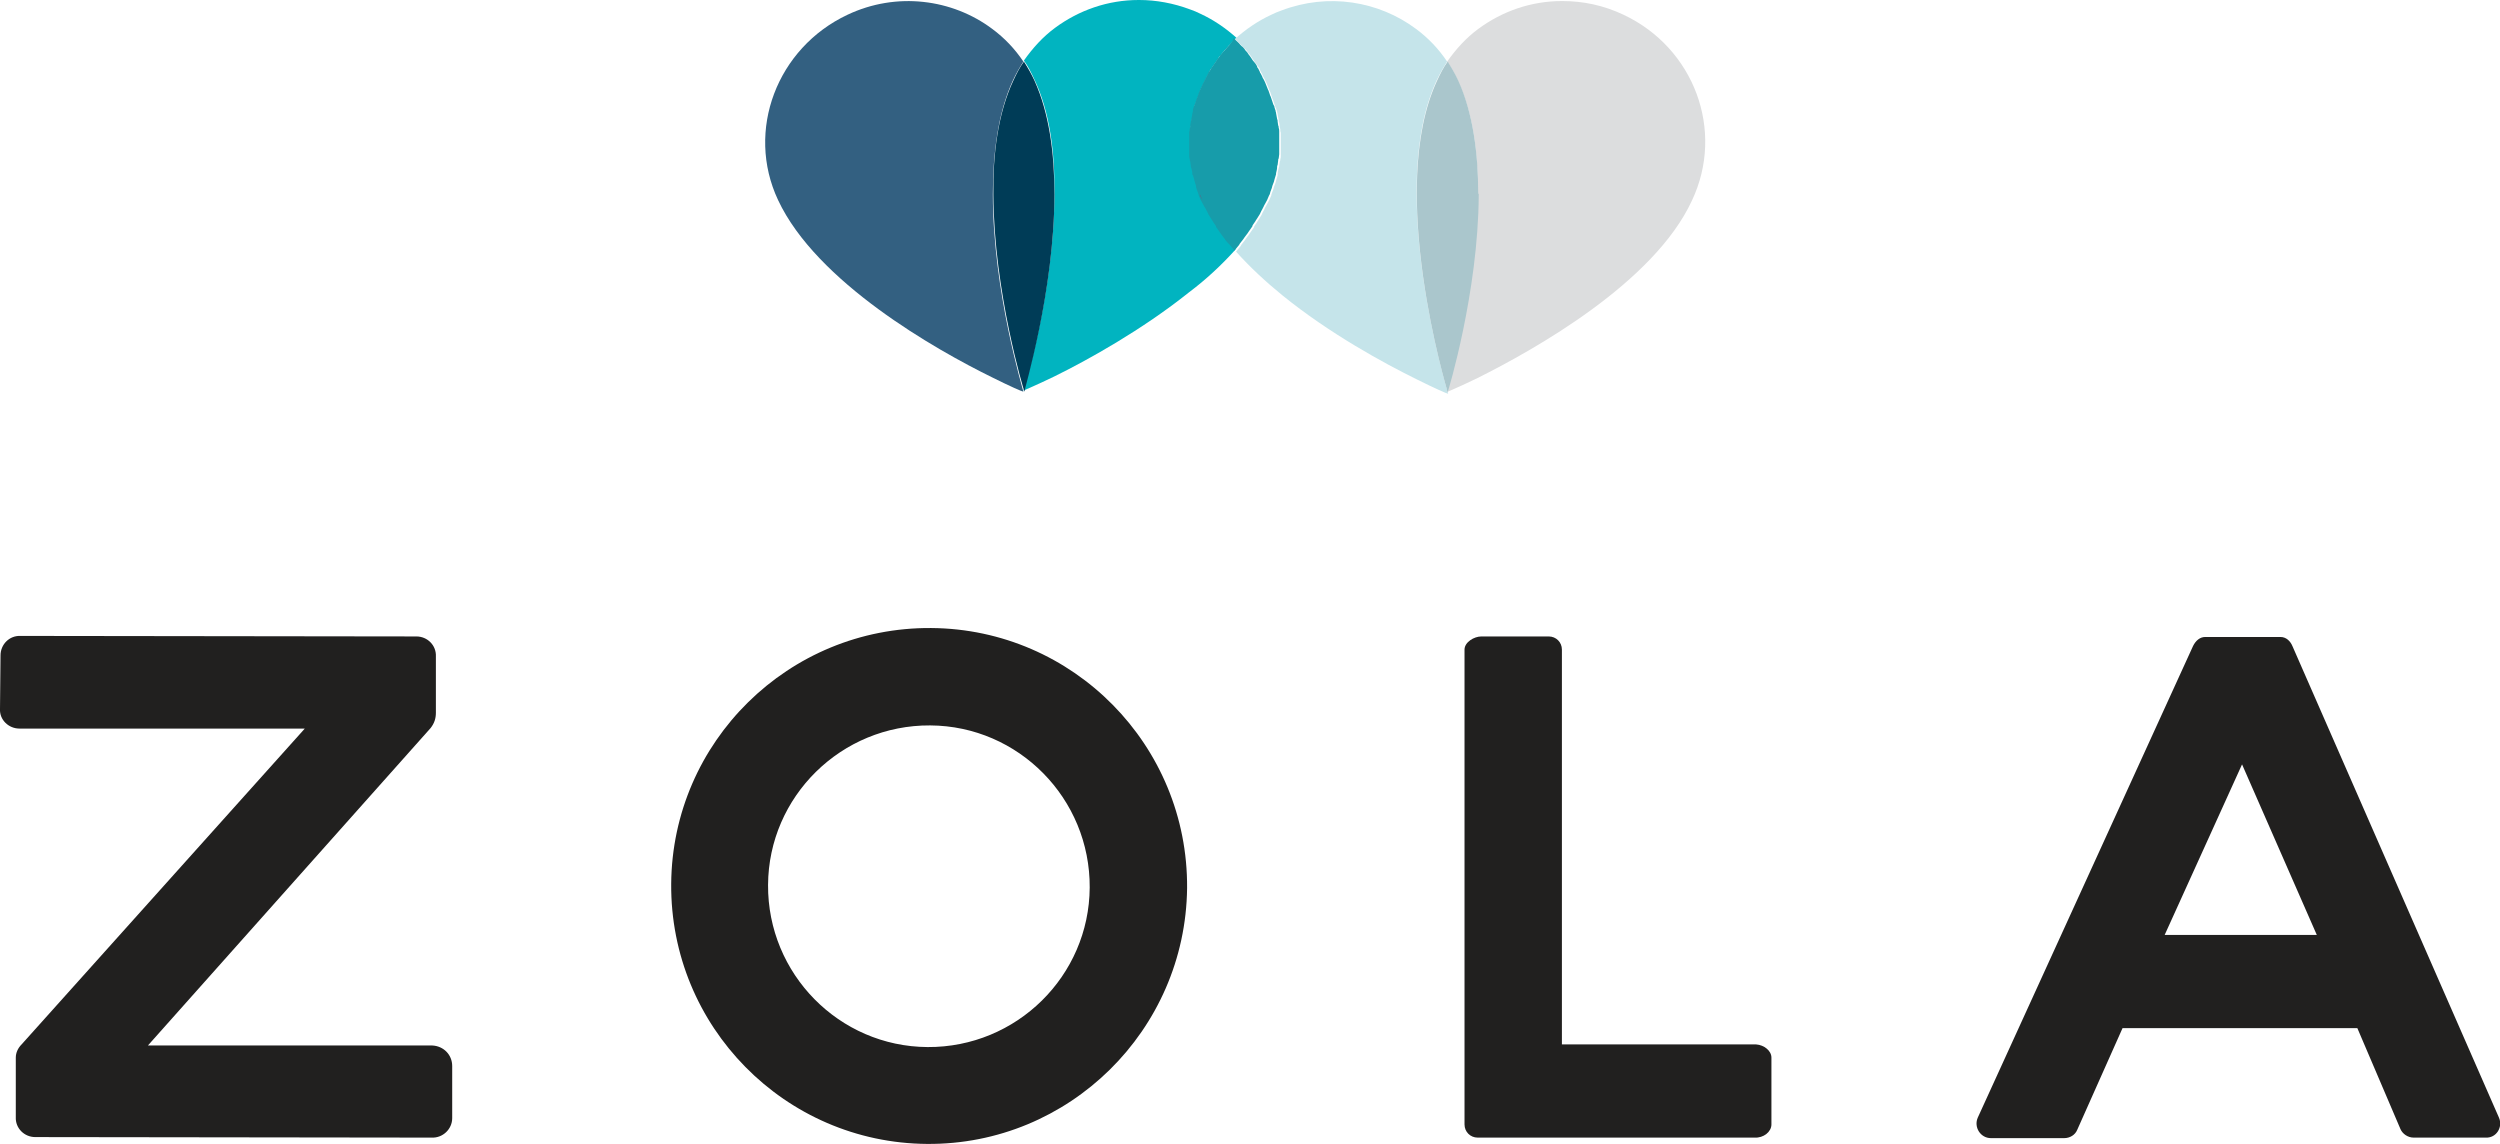
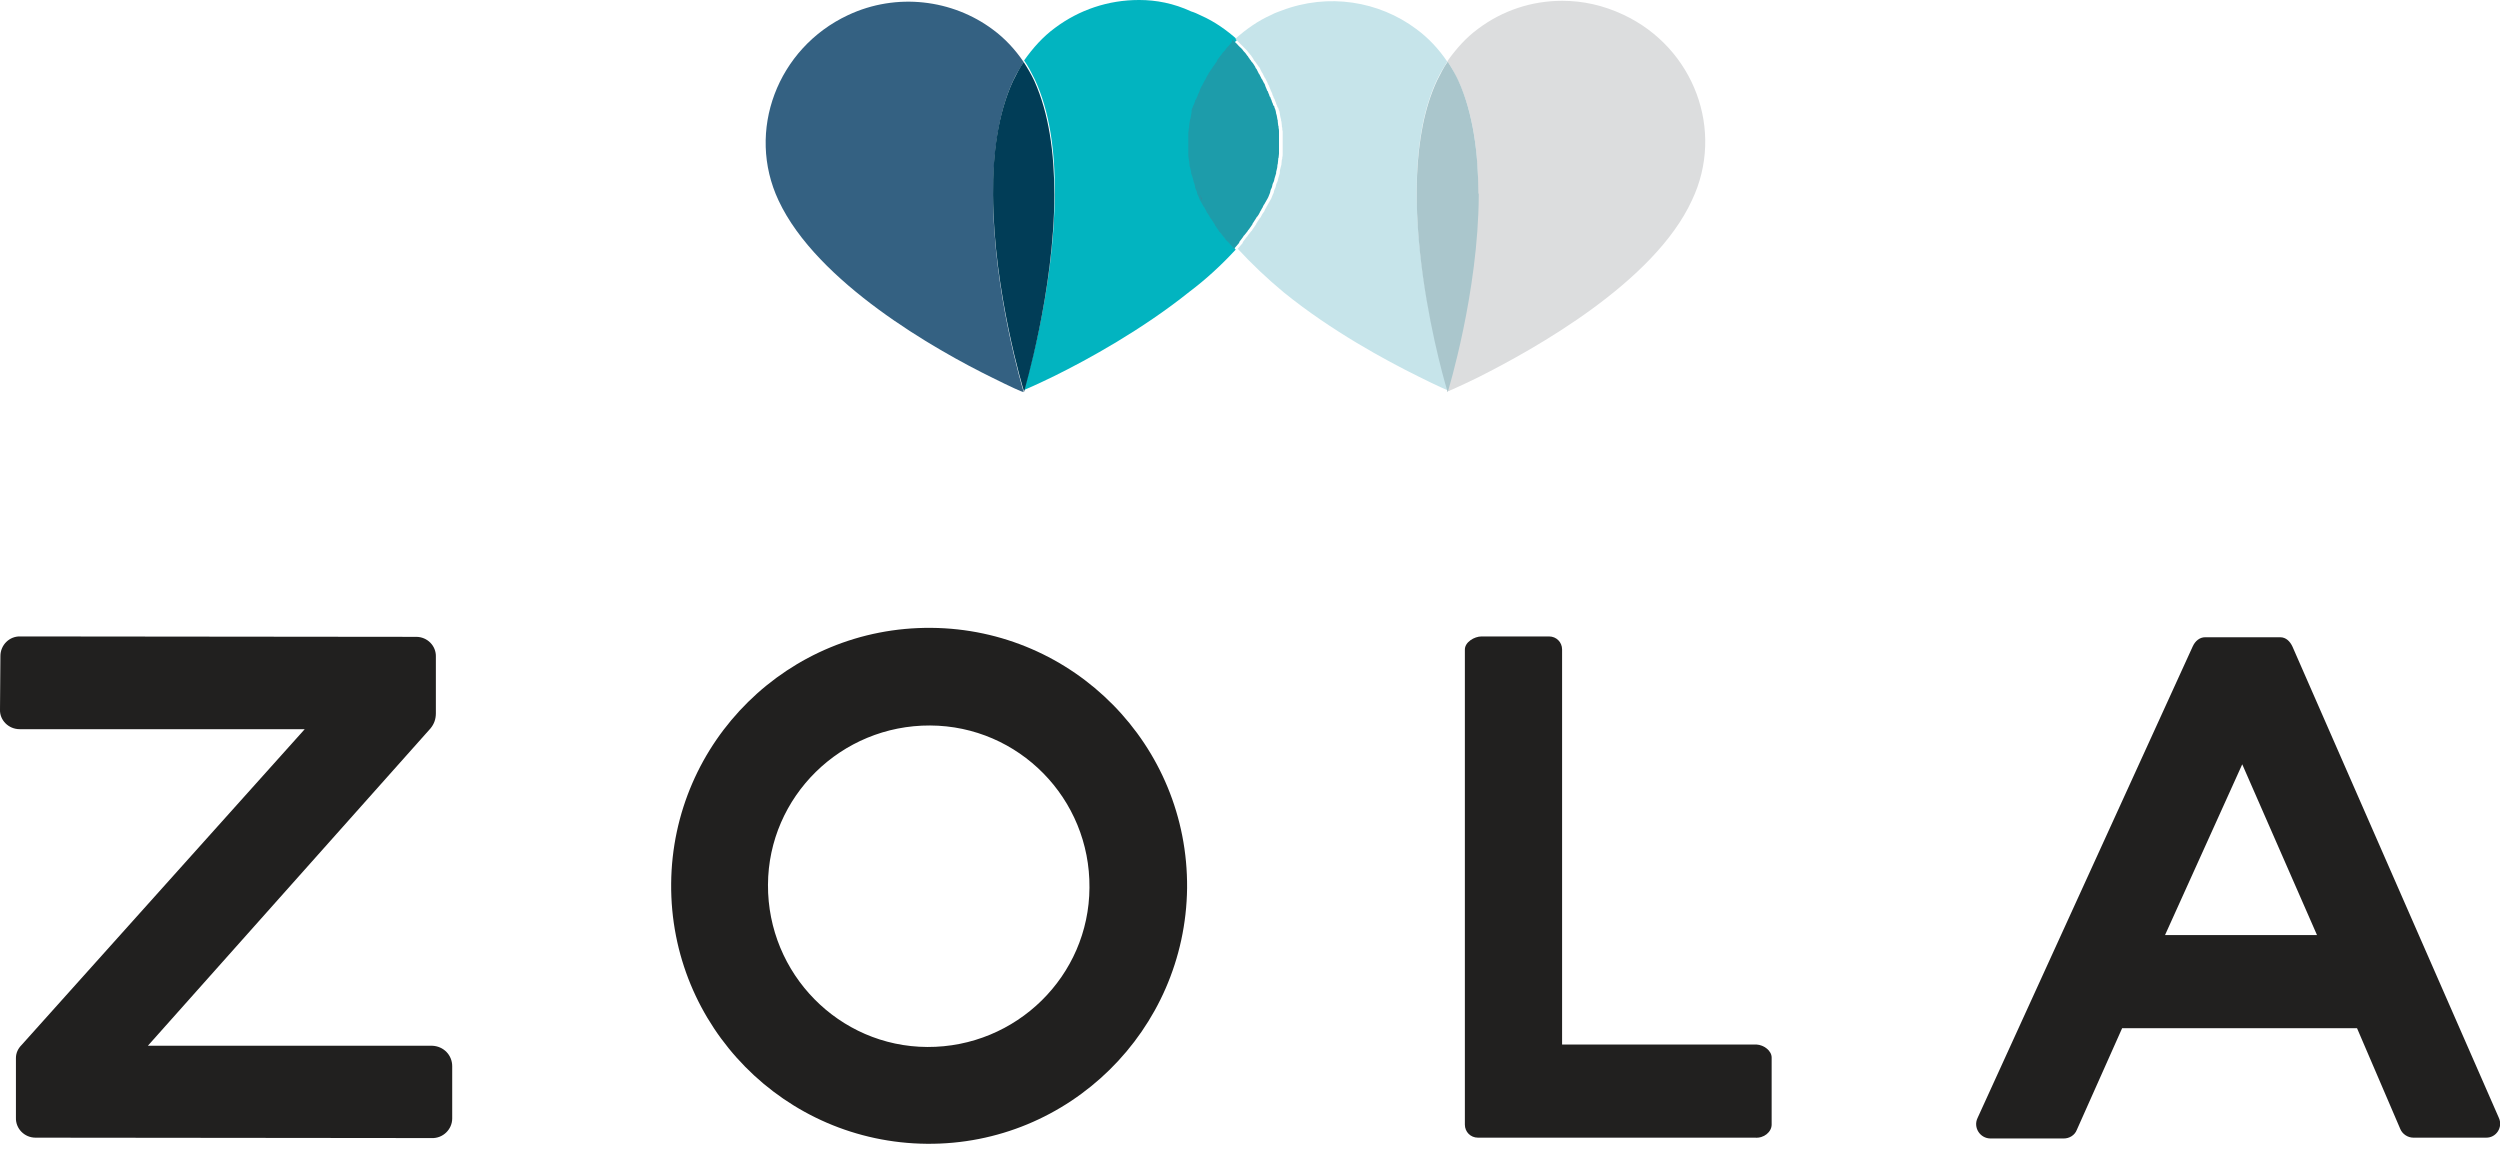
- <svg xmlns="http://www.w3.org/2000/svg" version="1.1" id="Layer_1" x="0px" y="0px" viewBox="0 0 474.9 217.3" style="enable-background:new 0 0 474.9 217.3;" xml:space="preserve">
-   <style type="text/css">
- 	.st0{fill:#F1B4B1;}
- 	.st1{fill:#C5164A;}
- 	.st2{fill:#21201F;}
- 	.st3{fill:#E21F26;}
- 	.st4{fill:#01B4C0;}
- 	.st5{fill:#C5E4EA;}
- 	.st6{fill:#336080;}
- 	.st7{fill:#336081;}
- 	.st8{fill:#003C57;}
- 	.st9{fill:#E6E460;}
- 	.st10{fill:#DCDDDE;}
- 	.st11{fill:#AAC6CC;}
- 	.st12{fill:#179CAA;}
- </style>
-   <path class="st0" d="M233.4,8.7c0.4-0.4,0.9-0.9,1.3-1.3l0,0C234.3,7.8,233.8,8.2,233.4,8.7z" />
-   <path class="st0" d="M236,8.6c-0.3-0.4-0.7-0.7-1.1-1.1C235.3,7.9,235.6,8.3,236,8.6z" />
-   <path class="st1" d="M234.9,7.6c-0.1-0.1-0.1-0.1-0.2-0.2l0,0C234.8,7.5,234.8,7.5,234.9,7.6z" />
+ <svg xmlns="http://www.w3.org/2000/svg" version="1.1" id="Layer_1" x="0px" y="0px" width="612px" height="282.8px" viewBox="0 0 612 282.8" enable-background="new 0 0 612 282.8" xml:space="preserve">
+   <path fill="#F1B4B1" d="M300.8,11.2c0.5-0.5,1.2-1.2,1.7-1.7l0,0C301.9,10.1,301.3,10.6,300.8,11.2z" />
+   <path fill="#F1B4B1" d="M304.1,11.1c-0.4-0.5-0.9-0.9-1.4-1.4C303.2,10.2,303.6,10.7,304.1,11.1z" />
+   <path fill="#C51F4C" d="M302.7,9.8c-0.1-0.1-0.1-0.1-0.3-0.3l0,0C302.6,9.7,302.6,9.7,302.7,9.8z" />
  <g>
-     <path class="st2" d="M85.9,202.5v9.9c0,2.1-1.8,3.8-3.9,3.7L6.7,216c-2.1,0-3.8-1.7-3.7-3.8c0,0,0-10.8,0-11.3   c0-0.9,0.4-1.8,1.1-2.5l53.8-60H3.7c-2.1,0-3.8-1.7-3.7-3.7l0.1-10.2c0-2.1,1.7-3.8,3.8-3.7l75.2,0.1c2.1,0,3.8,1.7,3.7,3.8   c0,0,0,9.2,0,10.7c0,1.1-0.3,2-1,2.9l-53.7,60.3h54C84.3,198.7,85.9,200.4,85.9,202.5" />
-     <path class="st2" d="M176.1,217.3c-27-0.2-48.8-22.3-48.6-49.4c0.2-27,22.3-48.8,49.4-48.6c27,0.2,48.8,22.3,48.6,49.4   C225.2,195.7,203.1,217.5,176.1,217.3 M176.7,137.8c-16.9-0.1-30.7,13.5-30.8,30.3c-0.1,16.9,13.5,30.7,30.3,30.8   c16.9,0.1,30.7-13.5,30.8-30.3C207.1,151.7,193.5,137.9,176.7,137.8" />
-     <path class="st2" d="M336.5,200.9v12.7c0,1.4-1.5,2.6-3.2,2.5h-52.6c-1.4,0-2.5-1.1-2.5-2.5v-90.2c0-1.4,1.8-2.5,3.2-2.5h12.8   c1.4,0,2.5,1.1,2.5,2.5v75h36.9C335.1,198.5,336.5,199.6,336.5,200.9" />
-     <path class="st2" d="M472.2,216.1h-13.7c-1.1,0-2.1-0.7-2.5-1.6l-8.2-19.2h-44.6l-8.6,19.3c-0.4,1-1.4,1.6-2.5,1.6h-13.9   c-2,0-3.3-2.1-2.5-3.9l40.9-89.6c0.5-1,1.3-1.7,2.3-1.7c2.7,0,12.8,0,14.3,0c1.1,0,1.9,0.8,2.3,1.8l39.2,89.5   C475.5,214.1,474.2,216.2,472.2,216.1 M440.1,177.6l-14.2-32.4l-14.7,32.4H440.1z" />
+     <path fill="#21201F" d="M110.7,261v12.8c0,2.7-2.3,4.9-5,4.8l-97-0.1c-2.7,0-4.9-2.2-4.8-4.9c0,0,0-13.9,0-14.6   c0-1.2,0.5-2.3,1.4-3.2l69.3-77.3H4.8c-2.7,0-4.9-2.2-4.8-4.8l0.1-13.1c0-2.7,2.2-4.9,4.9-4.8l96.9,0.1c2.7,0,4.9,2.2,4.8,4.9   c0,0,0,11.9,0,13.8c0,1.4-0.4,2.6-1.3,3.7l-69.2,77.7h69.6C108.6,256.1,110.7,258.3,110.7,261" />
+     <path fill="#21201F" d="M226.9,280c-34.8-0.3-62.9-28.7-62.6-63.7c0.3-34.8,28.7-62.9,63.7-62.6c34.8,0.3,62.9,28.7,62.6,63.7   C290.2,252.2,261.7,280.3,226.9,280 M227.7,177.6c-21.8-0.1-39.6,17.4-39.7,39c-0.1,21.8,17.4,39.6,39,39.7   c21.8,0.1,39.6-17.4,39.7-39C266.9,195.5,249.4,177.7,227.7,177.6" />
+     <path fill="#21201F" d="M433.7,258.9v16.4c0,1.8-1.9,3.4-4.1,3.2h-67.8c-1.8,0-3.2-1.4-3.2-3.2V159c0-1.8,2.3-3.2,4.1-3.2h16.5   c1.8,0,3.2,1.4,3.2,3.2v96.7h47.6C431.8,255.8,433.7,257.2,433.7,258.9" />
+     <path fill="#21201F" d="M608.5,278.5h-17.7c-1.4,0-2.7-0.9-3.2-2.1l-10.6-24.7h-57.5l-11.1,24.9c-0.5,1.3-1.8,2.1-3.2,2.1h-17.9   c-2.6,0-4.3-2.7-3.2-5l52.7-115.5c0.6-1.3,1.7-2.2,3-2.2c3.5,0,16.5,0,18.4,0c1.4,0,2.4,1,3,2.3l50.5,115.3   C612.8,275.9,611.1,278.6,608.5,278.5 M567.2,228.9l-18.3-41.8l-18.9,41.8H567.2z" />
  </g>
-   <path class="st3" d="M194.4,74.5L194.4,74.5L194.4,74.5L194.4,74.5z" />
-   <path class="st4" d="M234.7,47.4c-0.3-0.4-0.6-0.7-0.9-1.1c-0.1-0.1-0.1-0.1-0.2-0.2c-0.2-0.3-0.5-0.6-0.7-0.8  c-0.1-0.1-0.2-0.2-0.2-0.3c-0.2-0.3-0.4-0.5-0.6-0.8c-0.1-0.1-0.1-0.2-0.2-0.3c-0.2-0.3-0.5-0.7-0.7-1c0,0,0,0,0-0.1  c-0.2-0.4-0.5-0.7-0.7-1.1c-0.1-0.1-0.1-0.2-0.2-0.3c-0.2-0.3-0.3-0.5-0.5-0.8c-0.1-0.1-0.1-0.3-0.2-0.4c-0.1-0.3-0.3-0.5-0.4-0.8  c-0.1-0.1-0.1-0.2-0.2-0.3c-0.2-0.4-0.4-0.7-0.6-1.1c-0.2-0.4-0.3-0.8-0.5-1.1c-0.1-0.1-0.1-0.2-0.1-0.4c-0.1-0.3-0.2-0.5-0.3-0.8  c0-0.1-0.1-0.3-0.1-0.4c-0.1-0.3-0.2-0.5-0.2-0.8c0-0.1-0.1-0.3-0.1-0.4c-0.1-0.3-0.2-0.6-0.3-1c0-0.1,0-0.1-0.1-0.2  c-0.1-0.4-0.2-0.8-0.2-1.2c0-0.1,0-0.3-0.1-0.4c0-0.3-0.1-0.5-0.1-0.8c0-0.2,0-0.3-0.1-0.5c0-0.2-0.1-0.5-0.1-0.7s0-0.3,0-0.5  c0-0.3,0-0.5,0-0.8c0-0.1,0-0.2,0-0.4c0-0.4,0-0.8,0-1.1c0-0.1,0-0.3,0-0.4c0-0.2,0-0.5,0-0.7s0-0.3,0-0.5s0-0.4,0.1-0.7  c0-0.2,0-0.3,0.1-0.5c0-0.2,0.1-0.4,0.1-0.7c0-0.2,0-0.3,0.1-0.5c0.1-0.4,0.1-0.7,0.2-1.1c0-0.2,0.1-0.3,0.1-0.5s0.1-0.4,0.1-0.6  c0-0.2,0.1-0.4,0.2-0.6c0.1-0.2,0.1-0.4,0.2-0.5c0.1-0.2,0.1-0.4,0.2-0.6c0.1-0.2,0.1-0.3,0.2-0.5c0.1-0.2,0.1-0.4,0.2-0.6  c0.1-0.2,0.1-0.3,0.2-0.5c0.2-0.4,0.3-0.7,0.5-1.1c0.1-0.1,0.1-0.3,0.2-0.4c0.1-0.2,0.2-0.4,0.3-0.6c0.1-0.1,0.1-0.3,0.2-0.4  c0.1-0.2,0.2-0.4,0.3-0.6c0.1-0.1,0.1-0.3,0.2-0.4c0.1-0.2,0.2-0.4,0.4-0.6c0.1-0.1,0.1-0.2,0.2-0.3c0.3-0.4,0.6-0.9,0.9-1.3  c0-0.1,0.1-0.1,0.1-0.2c0.1-0.2,0.3-0.4,0.5-0.6c0.1-0.1,0.2-0.2,0.2-0.3c0.2-0.2,0.3-0.4,0.5-0.6c0.1-0.1,0.2-0.2,0.3-0.3  c0.2-0.2,0.3-0.4,0.5-0.6c0.1-0.1,0.2-0.2,0.2-0.2c0.4-0.4,0.9-0.9,1.3-1.3c-2-1.8-4.3-3.4-6.9-4.6c-0.6-0.3-1.3-0.6-1.9-0.8  c-3.2-1.2-6.5-1.8-9.7-1.8h-0.1c-5.8,0-11.3,1.9-15.9,5.3c-2.3,1.7-4.2,3.8-5.9,6.2c0.8,1.1,1.4,2.3,2,3.6  c2.9,6.1,3.9,13.8,3.8,21.6l0,0c0,18.4-5.8,37.3-5.9,37.5c0.2-0.1,2.4-1,5.9-2.7c6.3-3.1,16.6-8.8,25.6-16  C229.1,53.1,232.1,50.3,234.7,47.4L234.7,47.4L234.7,47.4L234.7,47.4L234.7,47.4z" />
-   <path class="st0" d="M275,74.5L275,74.5L275,74.5L275,74.5z" />
-   <path class="st5" d="M272.9,15.3c0.6-1.3,1.3-2.5,2-3.6c-1.6-2.4-3.6-4.5-5.9-6.2c-7.1-5.3-16.7-6.9-25.6-3.5  c-0.6,0.2-1.3,0.5-1.9,0.8c-2.6,1.2-4.9,2.8-6.9,4.6l0,0l0,0c0.1,0.1,0.1,0.1,0.2,0.2c0.4,0.3,0.7,0.7,1.1,1.1  c0.1,0.1,0.2,0.2,0.3,0.3c0.2,0.2,0.3,0.3,0.5,0.5c0.1,0.1,0.2,0.2,0.3,0.4c0.2,0.2,0.3,0.4,0.4,0.5c0.1,0.1,0.2,0.2,0.3,0.4  s0.3,0.4,0.4,0.6c0.1,0.1,0.1,0.2,0.2,0.3c0.3,0.4,0.5,0.7,0.8,1.1c0.1,0.1,0.2,0.2,0.2,0.4c0.1,0.2,0.2,0.4,0.3,0.6  c0.1,0.1,0.2,0.3,0.2,0.4c0.1,0.2,0.2,0.4,0.3,0.6c0.1,0.1,0.2,0.3,0.2,0.4c0.1,0.2,0.2,0.4,0.3,0.6c0.1,0.2,0.1,0.3,0.2,0.5  c0.1,0.3,0.3,0.7,0.4,1c0.1,0.2,0.2,0.4,0.2,0.5c0.1,0.2,0.1,0.4,0.2,0.6c0.1,0.2,0.1,0.4,0.2,0.5c0.1,0.2,0.1,0.4,0.2,0.6  c0.1,0.2,0.1,0.4,0.2,0.6c0.1,0.2,0.1,0.4,0.2,0.5c0.1,0.2,0.1,0.4,0.2,0.6c0,0.2,0.1,0.3,0.1,0.5c0.1,0.4,0.1,0.7,0.2,1.1  c0,0.2,0,0.3,0.1,0.5c0,0.2,0.1,0.5,0.1,0.7s0,0.3,0.1,0.5c0,0.2,0,0.5,0.1,0.7c0,0.2,0,0.3,0,0.5c0,0.3,0,0.5,0,0.8  c0,0.1,0,0.3,0,0.4c0,0.4,0,0.8,0,1.1c0,0.1,0,0.2,0,0.3c0,0.3,0,0.6,0,0.8c0,0.1,0,0.3,0,0.4c0,0.3,0,0.5-0.1,0.8  c0,0.1,0,0.3-0.1,0.4c0,0.3-0.1,0.5-0.1,0.8c0,0.1,0,0.2-0.1,0.4c-0.1,0.4-0.2,0.8-0.2,1.2c0,0.1,0,0.1,0,0.2  c-0.1,0.3-0.2,0.7-0.3,1c0,0.1-0.1,0.3-0.1,0.4c-0.1,0.3-0.2,0.5-0.3,0.8c0,0.1-0.1,0.3-0.1,0.4c-0.1,0.3-0.2,0.5-0.3,0.8  c0,0.1-0.1,0.2-0.1,0.4c-0.2,0.4-0.3,0.8-0.5,1.1c-0.2,0.4-0.4,0.7-0.6,1.1c-0.1,0.1-0.1,0.2-0.2,0.4c-0.1,0.3-0.3,0.5-0.4,0.8  c-0.1,0.1-0.1,0.3-0.2,0.4c-0.2,0.3-0.3,0.5-0.5,0.8c-0.1,0.1-0.1,0.2-0.2,0.3c-0.2,0.4-0.5,0.7-0.7,1.1c0,0,0,0,0,0.1  c-0.2,0.3-0.5,0.7-0.7,1c-0.1,0.1-0.1,0.2-0.2,0.3c-0.2,0.3-0.4,0.5-0.6,0.8c-0.1,0.1-0.1,0.2-0.2,0.3c-0.2,0.3-0.5,0.6-0.7,0.9  c0,0.1-0.1,0.1-0.1,0.2c-0.3,0.4-0.6,0.7-0.9,1.1l0,0c2.6,2.9,5.6,5.7,8.8,8.3c9,7.3,19.3,12.9,25.6,16c3.4,1.7,5.7,2.7,5.9,2.7  C274.9,74.1,263.3,36,272.9,15.3z" />
-   <path class="st6" d="M194.5,74.5L194.5,74.5C194.4,74.5,194.4,74.5,194.5,74.5C194.4,74.5,194.5,74.5,194.5,74.5z" />
-   <path class="st7" d="M188.6,36.9c0-7.8,1-15.5,3.8-21.6c0.6-1.3,1.3-2.5,2-3.6c-1.6-2.4-3.6-4.5-5.9-6.2c-7.6-5.7-18.2-7.1-27.5-2.7  c-13.4,6.3-19.4,22-13.2,35.2c7.3,15.6,29.9,28.4,40.7,33.7c3.4,1.7,5.7,2.7,5.9,2.7C194.4,74.2,188.6,55.4,188.6,36.9L188.6,36.9z" />
-   <path class="st8" d="M200.3,36.9c0-7.8-1-15.4-3.8-21.6c-0.6-1.3-1.3-2.5-2-3.6c-0.8,1.1-1.4,2.3-2,3.6c-2.9,6.2-3.9,13.9-3.8,21.6  V37c0.1,18.4,5.8,37.2,5.9,37.4l0,0l0,0C194.5,74.2,200.3,55.3,200.3,36.9L200.3,36.9z" />
-   <path class="st9" d="M275,74.5L275,74.5L275,74.5L275,74.5z" />
-   <path class="st10" d="M308.4,2.8c-3.8-1.8-7.7-2.6-11.6-2.6h-0.1c-5.8,0-11.3,1.9-15.9,5.3c-2.3,1.7-4.2,3.8-5.9,6.2  c0.8,1.1,1.4,2.3,2,3.6c2.9,6.1,3.9,13.7,3.8,21.5v0.3c-0.1,18.4-5.8,37.1-5.9,37.4c0.2-0.1,2.4-1,5.9-2.7  c10.8-5.4,33.5-18.1,40.7-33.7C327.7,24.8,321.8,9.1,308.4,2.8z" />
-   <path class="st11" d="M280.8,36.8c0-7.7-1-15.4-3.8-21.5c-0.6-1.3-1.3-2.5-2-3.6c-0.8,1.1-1.4,2.3-2,3.6c-9.7,20.7,1.9,58.8,2,59.2  l0,0l0,0c0.1-0.2,5.8-19,5.9-37.4v-0.3H280.8z" />
-   <path class="st12" d="M233.4,8.7c-0.1,0.1-0.2,0.2-0.2,0.2c-0.2,0.2-0.3,0.4-0.5,0.6c-0.1,0.1-0.2,0.2-0.3,0.3  c-0.2,0.2-0.3,0.4-0.5,0.6c-0.1,0.1-0.2,0.2-0.2,0.3c-0.2,0.2-0.3,0.4-0.5,0.6c0,0.1-0.1,0.1-0.1,0.2c-0.3,0.4-0.6,0.9-0.9,1.3  c-0.1,0.1-0.1,0.2-0.2,0.3c-0.1,0.2-0.2,0.4-0.4,0.6c-0.1,0.1-0.1,0.3-0.2,0.4c-0.1,0.2-0.2,0.4-0.3,0.6c-0.1,0.1-0.1,0.3-0.2,0.4  c-0.1,0.2-0.2,0.4-0.3,0.6c-0.1,0.1-0.1,0.3-0.2,0.4c-0.2,0.4-0.3,0.7-0.5,1.1c-0.1,0.2-0.1,0.3-0.2,0.5c-0.1,0.2-0.1,0.4-0.2,0.6  c-0.1,0.2-0.1,0.3-0.2,0.5c-0.1,0.2-0.1,0.4-0.2,0.6c-0.1,0.2-0.1,0.4-0.2,0.5c-0.1,0.2-0.1,0.4-0.2,0.6c-0.1,0.2-0.1,0.4-0.1,0.6  c0,0.2-0.1,0.3-0.1,0.5c-0.1,0.4-0.1,0.7-0.2,1.1c0,0.2-0.1,0.3-0.1,0.5s-0.1,0.4-0.1,0.7c0,0.2,0,0.3-0.1,0.5c0,0.2,0,0.4-0.1,0.7  c0,0.2,0,0.3,0,0.5s0,0.5,0,0.7c0,0.1,0,0.3,0,0.4c0,0.4,0,0.8,0,1.1c0,0.1,0,0.2,0,0.4c0,0.3,0,0.5,0,0.8c0,0.2,0,0.3,0,0.5  s0,0.5,0.1,0.7c0,0.2,0,0.3,0.1,0.5c0,0.3,0.1,0.5,0.1,0.8c0,0.1,0,0.3,0.1,0.4c0.1,0.4,0.2,0.8,0.2,1.2c0,0.1,0,0.1,0.1,0.2  c0.1,0.3,0.2,0.6,0.3,1c0,0.1,0.1,0.3,0.1,0.4c0.1,0.3,0.2,0.5,0.2,0.8c0,0.1,0.1,0.3,0.1,0.4c0.1,0.3,0.2,0.5,0.3,0.8  c0,0.1,0.1,0.2,0.1,0.4c0.2,0.4,0.3,0.8,0.5,1.1c0.2,0.4,0.4,0.7,0.6,1.1c0.1,0.1,0.1,0.2,0.2,0.3c0.1,0.3,0.3,0.5,0.4,0.8  c0.1,0.1,0.1,0.3,0.2,0.4c0.2,0.3,0.3,0.5,0.5,0.8c0.1,0.1,0.1,0.2,0.2,0.3c0.2,0.4,0.5,0.7,0.7,1.1c0,0,0,0,0,0.1  c0.2,0.3,0.5,0.7,0.7,1c0.1,0.1,0.1,0.2,0.2,0.3c0.2,0.3,0.4,0.5,0.6,0.8c0.1,0.1,0.2,0.2,0.2,0.3c0.2,0.3,0.5,0.6,0.7,0.8  c0.1,0.1,0.1,0.1,0.2,0.2c0.3,0.4,0.6,0.7,0.9,1.1l0,0c0.3-0.4,0.6-0.7,0.9-1.1c0-0.1,0.1-0.1,0.1-0.2c0.2-0.3,0.5-0.6,0.7-0.9  c0.1-0.1,0.1-0.2,0.2-0.3c0.2-0.3,0.4-0.5,0.6-0.8c0.1-0.1,0.1-0.2,0.2-0.3c0.2-0.3,0.5-0.7,0.7-1c0,0,0,0,0-0.1  c0.2-0.4,0.5-0.7,0.7-1.1c0.1-0.1,0.1-0.2,0.2-0.3c0.2-0.3,0.3-0.5,0.5-0.8c0.1-0.1,0.1-0.3,0.2-0.4c0.1-0.3,0.3-0.5,0.4-0.8  c0.1-0.1,0.1-0.2,0.2-0.4c0.2-0.4,0.4-0.7,0.6-1.1c0.2-0.4,0.3-0.8,0.5-1.1c0-0.1,0.1-0.2,0.1-0.4c0.1-0.3,0.2-0.5,0.3-0.8  c0-0.1,0.1-0.3,0.1-0.4c0.1-0.3,0.2-0.5,0.3-0.8c0-0.1,0.1-0.3,0.1-0.4c0.1-0.3,0.2-0.7,0.3-1c0-0.1,0-0.1,0-0.2  c0.1-0.4,0.2-0.8,0.2-1.2c0-0.1,0-0.2,0.1-0.4c0-0.3,0.1-0.5,0.1-0.8c0-0.1,0-0.3,0.1-0.4c0-0.3,0.1-0.5,0.1-0.8c0-0.1,0-0.3,0-0.4  c0-0.3,0-0.6,0-0.8c0-0.1,0-0.2,0-0.3c0-0.4,0-0.8,0-1.1c0-0.1,0-0.3,0-0.4c0-0.3,0-0.5,0-0.8c0-0.2,0-0.3,0-0.5s0-0.5-0.1-0.7  c0-0.2,0-0.3-0.1-0.5c0-0.2-0.1-0.5-0.1-0.7s0-0.3-0.1-0.5c-0.1-0.4-0.1-0.7-0.2-1.1c0-0.2-0.1-0.3-0.1-0.5  c-0.1-0.2-0.1-0.4-0.2-0.6c0-0.2-0.1-0.4-0.2-0.5c-0.1-0.2-0.1-0.4-0.2-0.6c-0.1-0.2-0.1-0.4-0.2-0.6c-0.1-0.2-0.1-0.4-0.2-0.5  c-0.1-0.2-0.1-0.4-0.2-0.6c-0.1-0.2-0.1-0.4-0.2-0.5c-0.1-0.3-0.3-0.7-0.4-1c-0.1-0.2-0.1-0.3-0.2-0.5c-0.1-0.2-0.2-0.4-0.3-0.6  c-0.1-0.1-0.2-0.3-0.2-0.4c-0.1-0.2-0.2-0.4-0.3-0.6c-0.1-0.1-0.2-0.3-0.2-0.4c-0.1-0.2-0.2-0.4-0.3-0.6c-0.1-0.1-0.2-0.2-0.2-0.4  c-0.2-0.4-0.5-0.8-0.8-1.1c-0.1-0.1-0.1-0.2-0.2-0.3c-0.1-0.2-0.3-0.4-0.4-0.6c-0.1-0.1-0.2-0.2-0.3-0.4s-0.3-0.4-0.4-0.5  c-0.1-0.1-0.2-0.2-0.3-0.4c-0.2-0.2-0.3-0.4-0.5-0.5c-0.1-0.1-0.2-0.2-0.3-0.3c-0.3-0.4-0.7-0.7-1.1-1.1c-0.1-0.1-0.1-0.1-0.2-0.2  C234.3,7.8,233.8,8.2,233.4,8.7z" />
-   <path class="st1" d="M228.4,38c-0.2-0.4-0.3-0.8-0.5-1.1C228,37.2,228.2,37.6,228.4,38z" />
+   <path fill="#E12228" d="M250.5,96L250.5,96L250.5,96L250.5,96z" />
+   <path fill="#02B4C0" d="M302.5,61.1c-0.4-0.5-0.8-0.9-1.2-1.4c-0.1-0.1-0.1-0.1-0.3-0.3c-0.3-0.4-0.6-0.8-0.9-1  c-0.1-0.1-0.3-0.3-0.3-0.4c-0.3-0.4-0.5-0.6-0.8-1c-0.1-0.1-0.1-0.3-0.3-0.4c-0.3-0.4-0.6-0.9-0.9-1.3c0,0,0,0,0-0.1  c-0.3-0.5-0.6-0.9-0.9-1.4c-0.1-0.1-0.1-0.3-0.3-0.4c-0.3-0.4-0.4-0.6-0.6-1c-0.1-0.1-0.1-0.4-0.3-0.5c-0.1-0.4-0.4-0.6-0.5-1  c-0.1-0.1-0.1-0.3-0.3-0.4c-0.3-0.5-0.5-0.9-0.8-1.4c-0.3-0.5-0.4-1-0.6-1.4c-0.1-0.1-0.1-0.3-0.1-0.5c-0.1-0.4-0.3-0.6-0.4-1  c0-0.1-0.1-0.4-0.1-0.5c-0.1-0.4-0.3-0.6-0.3-1c0-0.1-0.1-0.4-0.1-0.5c-0.1-0.4-0.3-0.8-0.4-1.3c0-0.1,0-0.1-0.1-0.3  c-0.1-0.5-0.3-1-0.3-1.5c0-0.1,0-0.4-0.1-0.5c0-0.4-0.1-0.6-0.1-1c0-0.3,0-0.4-0.1-0.6c0-0.3-0.1-0.6-0.1-0.9s0-0.4,0-0.6  c0-0.4,0-0.6,0-1c0-0.1,0-0.3,0-0.5c0-0.5,0-1,0-1.4c0-0.1,0-0.4,0-0.5c0-0.3,0-0.6,0-0.9s0-0.4,0-0.6s0-0.5,0.1-0.9  c0-0.3,0-0.4,0.1-0.6c0-0.3,0.1-0.5,0.1-0.9c0-0.3,0-0.4,0.1-0.6c0.1-0.5,0.1-0.9,0.3-1.4c0-0.3,0.1-0.4,0.1-0.6  c0-0.3,0.1-0.5,0.1-0.8c0-0.3,0.1-0.5,0.3-0.8c0.1-0.3,0.1-0.5,0.3-0.6c0.1-0.3,0.1-0.5,0.3-0.8c0.1-0.3,0.1-0.4,0.3-0.6  c0.1-0.3,0.1-0.5,0.3-0.8s0.1-0.4,0.3-0.6c0.3-0.5,0.4-0.9,0.6-1.4c0.1-0.1,0.1-0.4,0.3-0.5c0.1-0.3,0.3-0.5,0.4-0.8  c0.1-0.1,0.1-0.4,0.3-0.5c0.1-0.3,0.3-0.5,0.4-0.8c0.1-0.1,0.1-0.4,0.3-0.5c0.1-0.3,0.3-0.5,0.5-0.8c0.1-0.1,0.1-0.3,0.3-0.4  c0.4-0.5,0.8-1.2,1.2-1.7c0-0.1,0.1-0.1,0.1-0.3c0.1-0.3,0.4-0.5,0.6-0.8c0.1-0.1,0.3-0.3,0.3-0.4c0.3-0.3,0.4-0.5,0.6-0.8  c0.1-0.1,0.3-0.3,0.4-0.4c0.3-0.3,0.4-0.5,0.6-0.8c0.1-0.1,0.3-0.3,0.3-0.3c0.5-0.5,1.2-1.2,1.7-1.7c-2.6-2.3-5.5-4.4-8.9-5.9  c-0.8-0.4-1.7-0.8-2.4-1C287.3,0.8,283,0,278.9,0h-0.1c-7.5,0-14.6,2.4-20.5,6.8c-3,2.2-5.4,4.9-7.6,8c1,1.4,1.8,3,2.6,4.6  c3.7,7.9,5,17.8,4.9,27.8l0,0c0,23.7-7.5,48.1-7.6,48.3c0.3-0.1,3.1-1.3,7.6-3.5c8.1-4,21.4-11.3,33-20.6  C295.2,68.4,299.1,64.8,302.5,61.1L302.5,61.1L302.5,61.1L302.5,61.1L302.5,61.1z" />
+   <path fill="#F1B4B1" d="M354.4,96L354.4,96L354.4,96L354.4,96z" />
+   <path fill="#C6E4EA" d="M351.7,19.7c0.8-1.7,1.7-3.2,2.6-4.6c-2.1-3.1-4.6-5.8-7.6-8c-9.1-6.8-21.5-8.9-33-4.5  c-0.8,0.3-1.7,0.6-2.4,1c-3.4,1.5-6.3,3.6-8.9,5.9l0,0l0,0c0.1,0.1,0.1,0.1,0.3,0.3c0.5,0.4,0.9,0.9,1.4,1.4  c0.1,0.1,0.3,0.3,0.4,0.4c0.3,0.3,0.4,0.4,0.6,0.6c0.1,0.1,0.3,0.3,0.4,0.5c0.3,0.3,0.4,0.5,0.5,0.6c0.1,0.1,0.3,0.3,0.4,0.5  s0.4,0.5,0.5,0.8c0.1,0.1,0.1,0.3,0.3,0.4c0.4,0.5,0.6,0.9,1,1.4c0.1,0.1,0.3,0.3,0.3,0.5c0.1,0.3,0.3,0.5,0.4,0.8  c0.1,0.1,0.3,0.4,0.3,0.5c0.1,0.3,0.3,0.5,0.4,0.8c0.1,0.1,0.3,0.4,0.3,0.5c0.1,0.3,0.3,0.5,0.4,0.8s0.1,0.4,0.3,0.6  c0.1,0.4,0.4,0.9,0.5,1.3c0.1,0.3,0.3,0.5,0.3,0.6c0.1,0.3,0.1,0.5,0.3,0.8c0.1,0.3,0.1,0.5,0.3,0.6c0.1,0.3,0.1,0.5,0.3,0.8  c0.1,0.3,0.1,0.5,0.3,0.8c0.1,0.3,0.1,0.5,0.3,0.6c0.1,0.3,0.1,0.5,0.3,0.8c0,0.3,0.1,0.4,0.1,0.6c0.1,0.5,0.1,0.9,0.3,1.4  c0,0.3,0,0.4,0.1,0.6c0,0.3,0.1,0.6,0.1,0.9c0,0.3,0,0.4,0.1,0.6c0,0.3,0,0.6,0.1,0.9c0,0.3,0,0.4,0,0.6c0,0.4,0,0.6,0,1  c0,0.1,0,0.4,0,0.5c0,0.5,0,1,0,1.4c0,0.1,0,0.3,0,0.4c0,0.4,0,0.8,0,1c0,0.1,0,0.4,0,0.5c0,0.4,0,0.6-0.1,1c0,0.1,0,0.4-0.1,0.5  c0,0.4-0.1,0.6-0.1,1c0,0.1,0,0.3-0.1,0.5c-0.1,0.5-0.3,1-0.3,1.5c0,0.1,0,0.1,0,0.3c-0.1,0.4-0.3,0.9-0.4,1.3  c0,0.1-0.1,0.4-0.1,0.5c-0.1,0.4-0.3,0.6-0.4,1c0,0.1-0.1,0.4-0.1,0.5c-0.1,0.4-0.3,0.6-0.4,1c0,0.1-0.1,0.3-0.1,0.5  c-0.3,0.5-0.4,1-0.6,1.4c-0.3,0.5-0.5,0.9-0.8,1.4c-0.1,0.1-0.1,0.3-0.3,0.5c-0.1,0.4-0.4,0.6-0.5,1c-0.1,0.1-0.1,0.4-0.3,0.5  c-0.3,0.4-0.4,0.6-0.6,1c-0.1,0.1-0.1,0.3-0.3,0.4c-0.3,0.5-0.6,0.9-0.9,1.4c0,0,0,0,0,0.1c-0.3,0.4-0.6,0.9-0.9,1.3  c-0.1,0.1-0.1,0.3-0.3,0.4c-0.3,0.4-0.5,0.6-0.8,1c-0.1,0.1-0.1,0.3-0.3,0.4c-0.3,0.4-0.6,0.8-0.9,1.2c0,0.1-0.1,0.1-0.1,0.3  c-0.4,0.5-0.8,0.9-1.2,1.4l0,0c3.4,3.7,7.2,7.3,11.3,10.7c11.6,9.4,24.9,16.6,33,20.6c4.4,2.2,7.3,3.5,7.6,3.5  C354.3,95.5,339.3,46.4,351.7,19.7z" />
+   <path fill="#356181" d="M250.7,96L250.7,96C250.5,96,250.5,96,250.7,96C250.5,96,250.7,96,250.7,96z" />
+   <path fill="#346182" d="M243.1,47.6c0-10.1,1.3-20,4.9-27.8c0.8-1.7,1.7-3.2,2.6-4.6c-2.1-3.1-4.6-5.8-7.6-8  c-9.8-7.3-23.5-9.1-35.4-3.5c-17.3,8.1-25,28.4-17,45.4c9.4,20.1,38.5,36.6,52.4,43.4c4.4,2.2,7.3,3.5,7.6,3.5  C250.5,95.6,243.1,71.4,243.1,47.6L243.1,47.6z" />
+   <path fill="#013D57" d="M258.1,47.6c0-10.1-1.3-19.8-4.9-27.8c-0.8-1.7-1.7-3.2-2.6-4.6c-1,1.4-1.8,3-2.6,4.6  c-3.7,8-5,17.9-4.9,27.8v0.1c0.1,23.7,7.5,47.9,7.6,48.2l0,0l0,0C250.7,95.6,258.1,71.3,258.1,47.6L258.1,47.6z" />
+   <path fill="#E6E461" d="M354.4,96L354.4,96L354.4,96L354.4,96z" />
+   <path fill="#DCDDDE" d="M397.4,3.6c-4.9-2.3-9.9-3.4-14.9-3.4h-0.1c-7.5,0-14.6,2.4-20.5,6.8c-3,2.2-5.4,4.9-7.6,8  c1,1.4,1.8,3,2.6,4.6c3.7,7.9,5,17.7,4.9,27.7v0.4c-0.1,23.7-7.5,47.8-7.6,48.2c0.3-0.1,3.1-1.3,7.6-3.5c13.9-7,43.2-23.3,52.4-43.4  C422.3,32,414.7,11.7,397.4,3.6z" />
+   <path fill="#AAC6CC" d="M361.9,47.4c0-9.9-1.3-19.8-4.9-27.7c-0.8-1.7-1.7-3.2-2.6-4.6c-1,1.4-1.8,3-2.6,4.6  c-12.5,26.7,2.4,75.8,2.6,76.3l0,0l0,0c0.1-0.3,7.5-24.5,7.6-48.2v-0.4H361.9z" />
+   <path fill="#1D9CAA" d="M300.8,11.2c-0.1,0.1-0.3,0.3-0.3,0.3c-0.3,0.3-0.4,0.5-0.6,0.8c-0.1,0.1-0.3,0.3-0.4,0.4  c-0.3,0.3-0.4,0.5-0.6,0.8c-0.1,0.1-0.3,0.3-0.3,0.4c-0.3,0.3-0.4,0.5-0.6,0.8c0,0.1-0.1,0.1-0.1,0.3c-0.4,0.5-0.8,1.2-1.2,1.7  c-0.1,0.1-0.1,0.3-0.3,0.4c-0.1,0.3-0.3,0.5-0.5,0.8c-0.1,0.1-0.1,0.4-0.3,0.5c-0.1,0.3-0.3,0.5-0.4,0.8c-0.1,0.1-0.1,0.4-0.3,0.5  c-0.1,0.3-0.3,0.5-0.4,0.8c-0.1,0.1-0.1,0.4-0.3,0.5c-0.3,0.5-0.4,0.9-0.6,1.4c-0.1,0.3-0.1,0.4-0.3,0.6c-0.1,0.3-0.1,0.5-0.3,0.8  c-0.1,0.3-0.1,0.4-0.3,0.6s-0.1,0.5-0.3,0.8c-0.1,0.3-0.1,0.5-0.3,0.6c-0.1,0.3-0.1,0.5-0.3,0.8c-0.1,0.3-0.1,0.5-0.1,0.8  c0,0.3-0.1,0.4-0.1,0.6c-0.1,0.5-0.1,0.9-0.3,1.4c0,0.3-0.1,0.4-0.1,0.6c0,0.3-0.1,0.5-0.1,0.9c0,0.3,0,0.4-0.1,0.6  c0,0.3,0,0.5-0.1,0.9c0,0.3,0,0.4,0,0.6s0,0.6,0,0.9c0,0.1,0,0.4,0,0.5c0,0.5,0,1,0,1.4c0,0.1,0,0.3,0,0.5c0,0.4,0,0.6,0,1  c0,0.3,0,0.4,0,0.6s0,0.6,0.1,0.9c0,0.3,0,0.4,0.1,0.6c0,0.4,0.1,0.6,0.1,1c0,0.1,0,0.4,0.1,0.5c0.1,0.5,0.3,1,0.3,1.5  c0,0.1,0,0.1,0.1,0.3c0.1,0.4,0.3,0.8,0.4,1.3c0,0.1,0.1,0.4,0.1,0.5c0.1,0.4,0.3,0.6,0.3,1c0,0.1,0.1,0.4,0.1,0.5  c0.1,0.4,0.3,0.6,0.4,1c0,0.1,0.1,0.3,0.1,0.5c0.3,0.5,0.4,1,0.6,1.4c0.3,0.5,0.5,0.9,0.8,1.4c0.1,0.1,0.1,0.3,0.3,0.4  c0.1,0.4,0.4,0.6,0.5,1c0.1,0.1,0.1,0.4,0.3,0.5c0.3,0.4,0.4,0.6,0.6,1c0.1,0.1,0.1,0.3,0.3,0.4c0.3,0.5,0.6,0.9,0.9,1.4  c0,0,0,0,0,0.1c0.3,0.4,0.6,0.9,0.9,1.3c0.1,0.1,0.1,0.3,0.3,0.4c0.3,0.4,0.5,0.6,0.8,1c0.1,0.1,0.3,0.3,0.3,0.4  c0.3,0.4,0.6,0.8,0.9,1c0.1,0.1,0.1,0.1,0.3,0.3c0.4,0.5,0.8,0.9,1.2,1.4l0,0c0.4-0.5,0.8-0.9,1.2-1.4c0-0.1,0.1-0.1,0.1-0.3  c0.3-0.4,0.6-0.8,0.9-1.2c0.1-0.1,0.1-0.3,0.3-0.4c0.3-0.4,0.5-0.6,0.8-1c0.1-0.1,0.1-0.3,0.3-0.4c0.3-0.4,0.6-0.9,0.9-1.3  c0,0,0,0,0-0.1c0.3-0.5,0.6-0.9,0.9-1.4c0.1-0.1,0.1-0.3,0.3-0.4c0.3-0.4,0.4-0.6,0.6-1c0.1-0.1,0.1-0.4,0.3-0.5  c0.1-0.4,0.4-0.6,0.5-1c0.1-0.1,0.1-0.3,0.3-0.5c0.3-0.5,0.5-0.9,0.8-1.4c0.3-0.5,0.4-1,0.6-1.4c0-0.1,0.1-0.3,0.1-0.5  c0.1-0.4,0.3-0.6,0.4-1c0-0.1,0.1-0.4,0.1-0.5c0.1-0.4,0.3-0.6,0.4-1c0-0.1,0.1-0.4,0.1-0.5c0.1-0.4,0.3-0.9,0.4-1.3  c0-0.1,0-0.1,0-0.3c0.1-0.5,0.3-1,0.3-1.5c0-0.1,0-0.3,0.1-0.5c0-0.4,0.1-0.6,0.1-1c0-0.1,0-0.4,0.1-0.5c0-0.4,0.1-0.6,0.1-1  c0-0.1,0-0.4,0-0.5c0-0.4,0-0.8,0-1c0-0.1,0-0.3,0-0.4c0-0.5,0-1,0-1.4c0-0.1,0-0.4,0-0.5c0-0.4,0-0.6,0-1c0-0.3,0-0.4,0-0.6  s0-0.6-0.1-0.9c0-0.3,0-0.4-0.1-0.6c0-0.3-0.1-0.6-0.1-0.9c0-0.3,0-0.4-0.1-0.6c-0.1-0.5-0.1-0.9-0.3-1.4c0-0.3-0.1-0.4-0.1-0.6  c-0.1-0.3-0.1-0.5-0.3-0.8c0-0.3-0.1-0.5-0.3-0.6c-0.1-0.3-0.1-0.5-0.3-0.8c-0.1-0.3-0.1-0.5-0.3-0.8c-0.1-0.3-0.1-0.5-0.3-0.6  c-0.1-0.3-0.1-0.5-0.3-0.8c-0.1-0.3-0.1-0.5-0.3-0.6c-0.1-0.4-0.4-0.9-0.5-1.3c-0.1-0.3-0.1-0.4-0.3-0.6c-0.1-0.3-0.3-0.5-0.4-0.8  c-0.1-0.1-0.3-0.4-0.3-0.5c-0.1-0.3-0.3-0.5-0.4-0.8c-0.1-0.1-0.3-0.4-0.3-0.5c-0.1-0.3-0.3-0.5-0.4-0.8c-0.1-0.1-0.3-0.3-0.3-0.5  c-0.3-0.5-0.6-1-1-1.4c-0.1-0.1-0.1-0.3-0.3-0.4c-0.1-0.3-0.4-0.5-0.5-0.8c-0.1-0.1-0.3-0.3-0.4-0.5s-0.4-0.5-0.5-0.6  c-0.1-0.1-0.3-0.3-0.4-0.5c-0.3-0.3-0.4-0.5-0.6-0.6c-0.1-0.1-0.3-0.3-0.4-0.4c-0.4-0.5-0.9-0.9-1.4-1.4c-0.1-0.1-0.1-0.1-0.3-0.3  C301.9,10.1,301.3,10.6,300.8,11.2z" />
+   <path fill="#C51F4C" d="M294.3,49c-0.3-0.5-0.4-1-0.6-1.4C293.8,47.9,294.1,48.5,294.3,49z" />
</svg>
